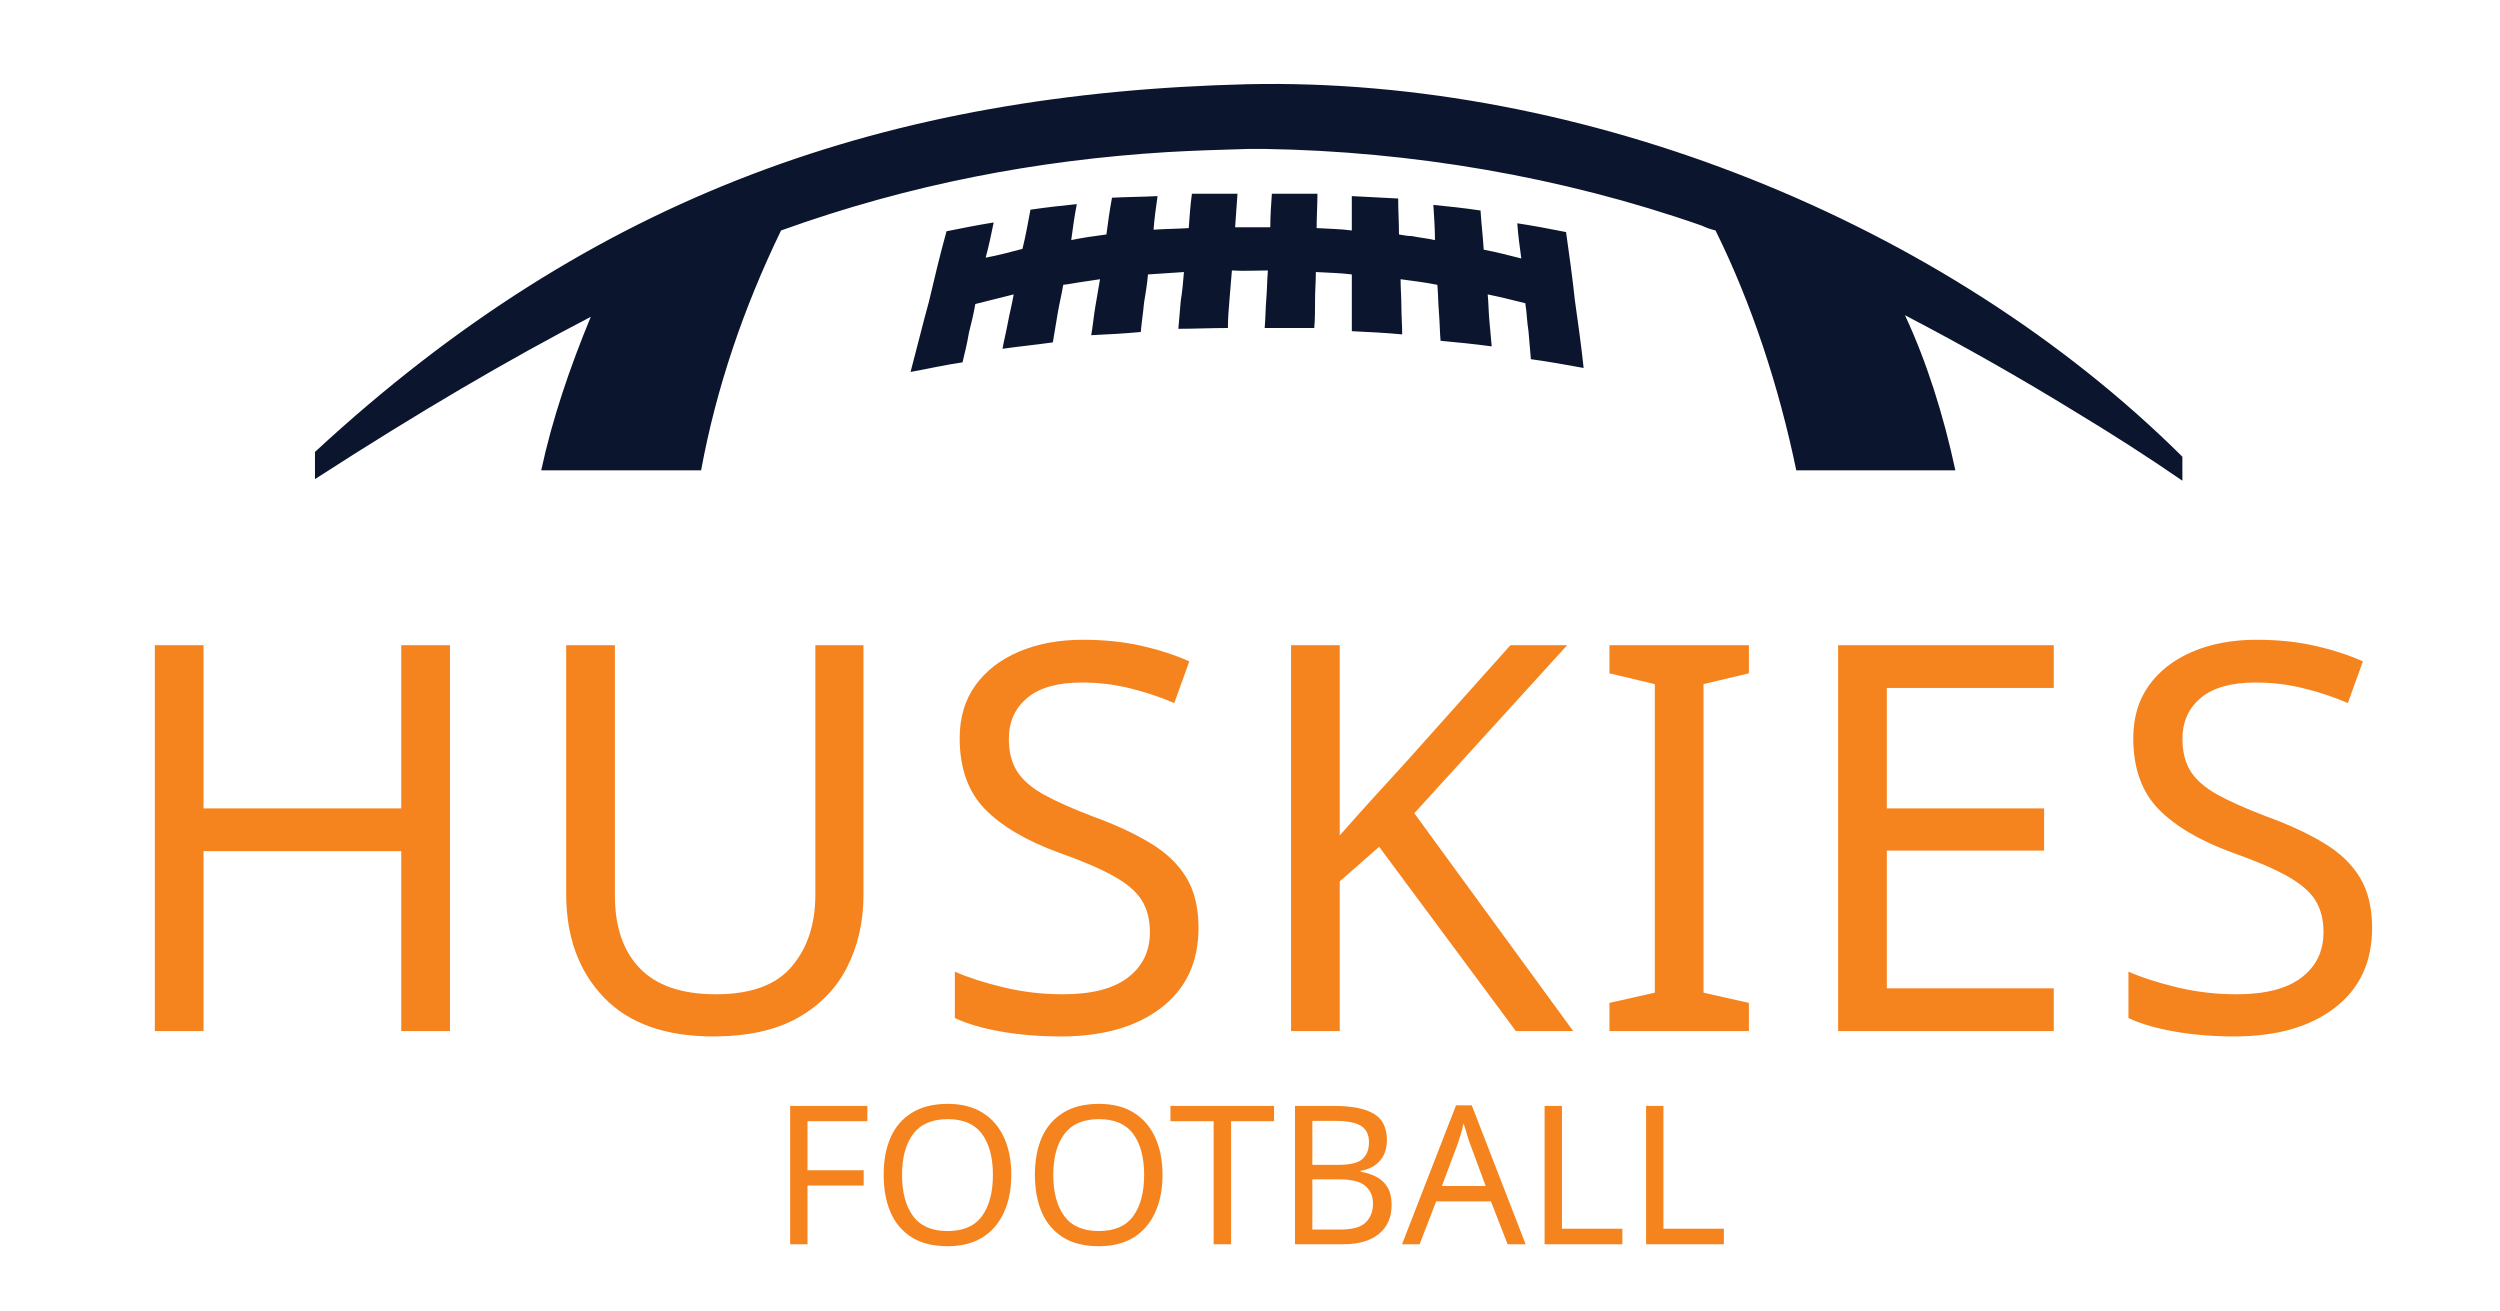
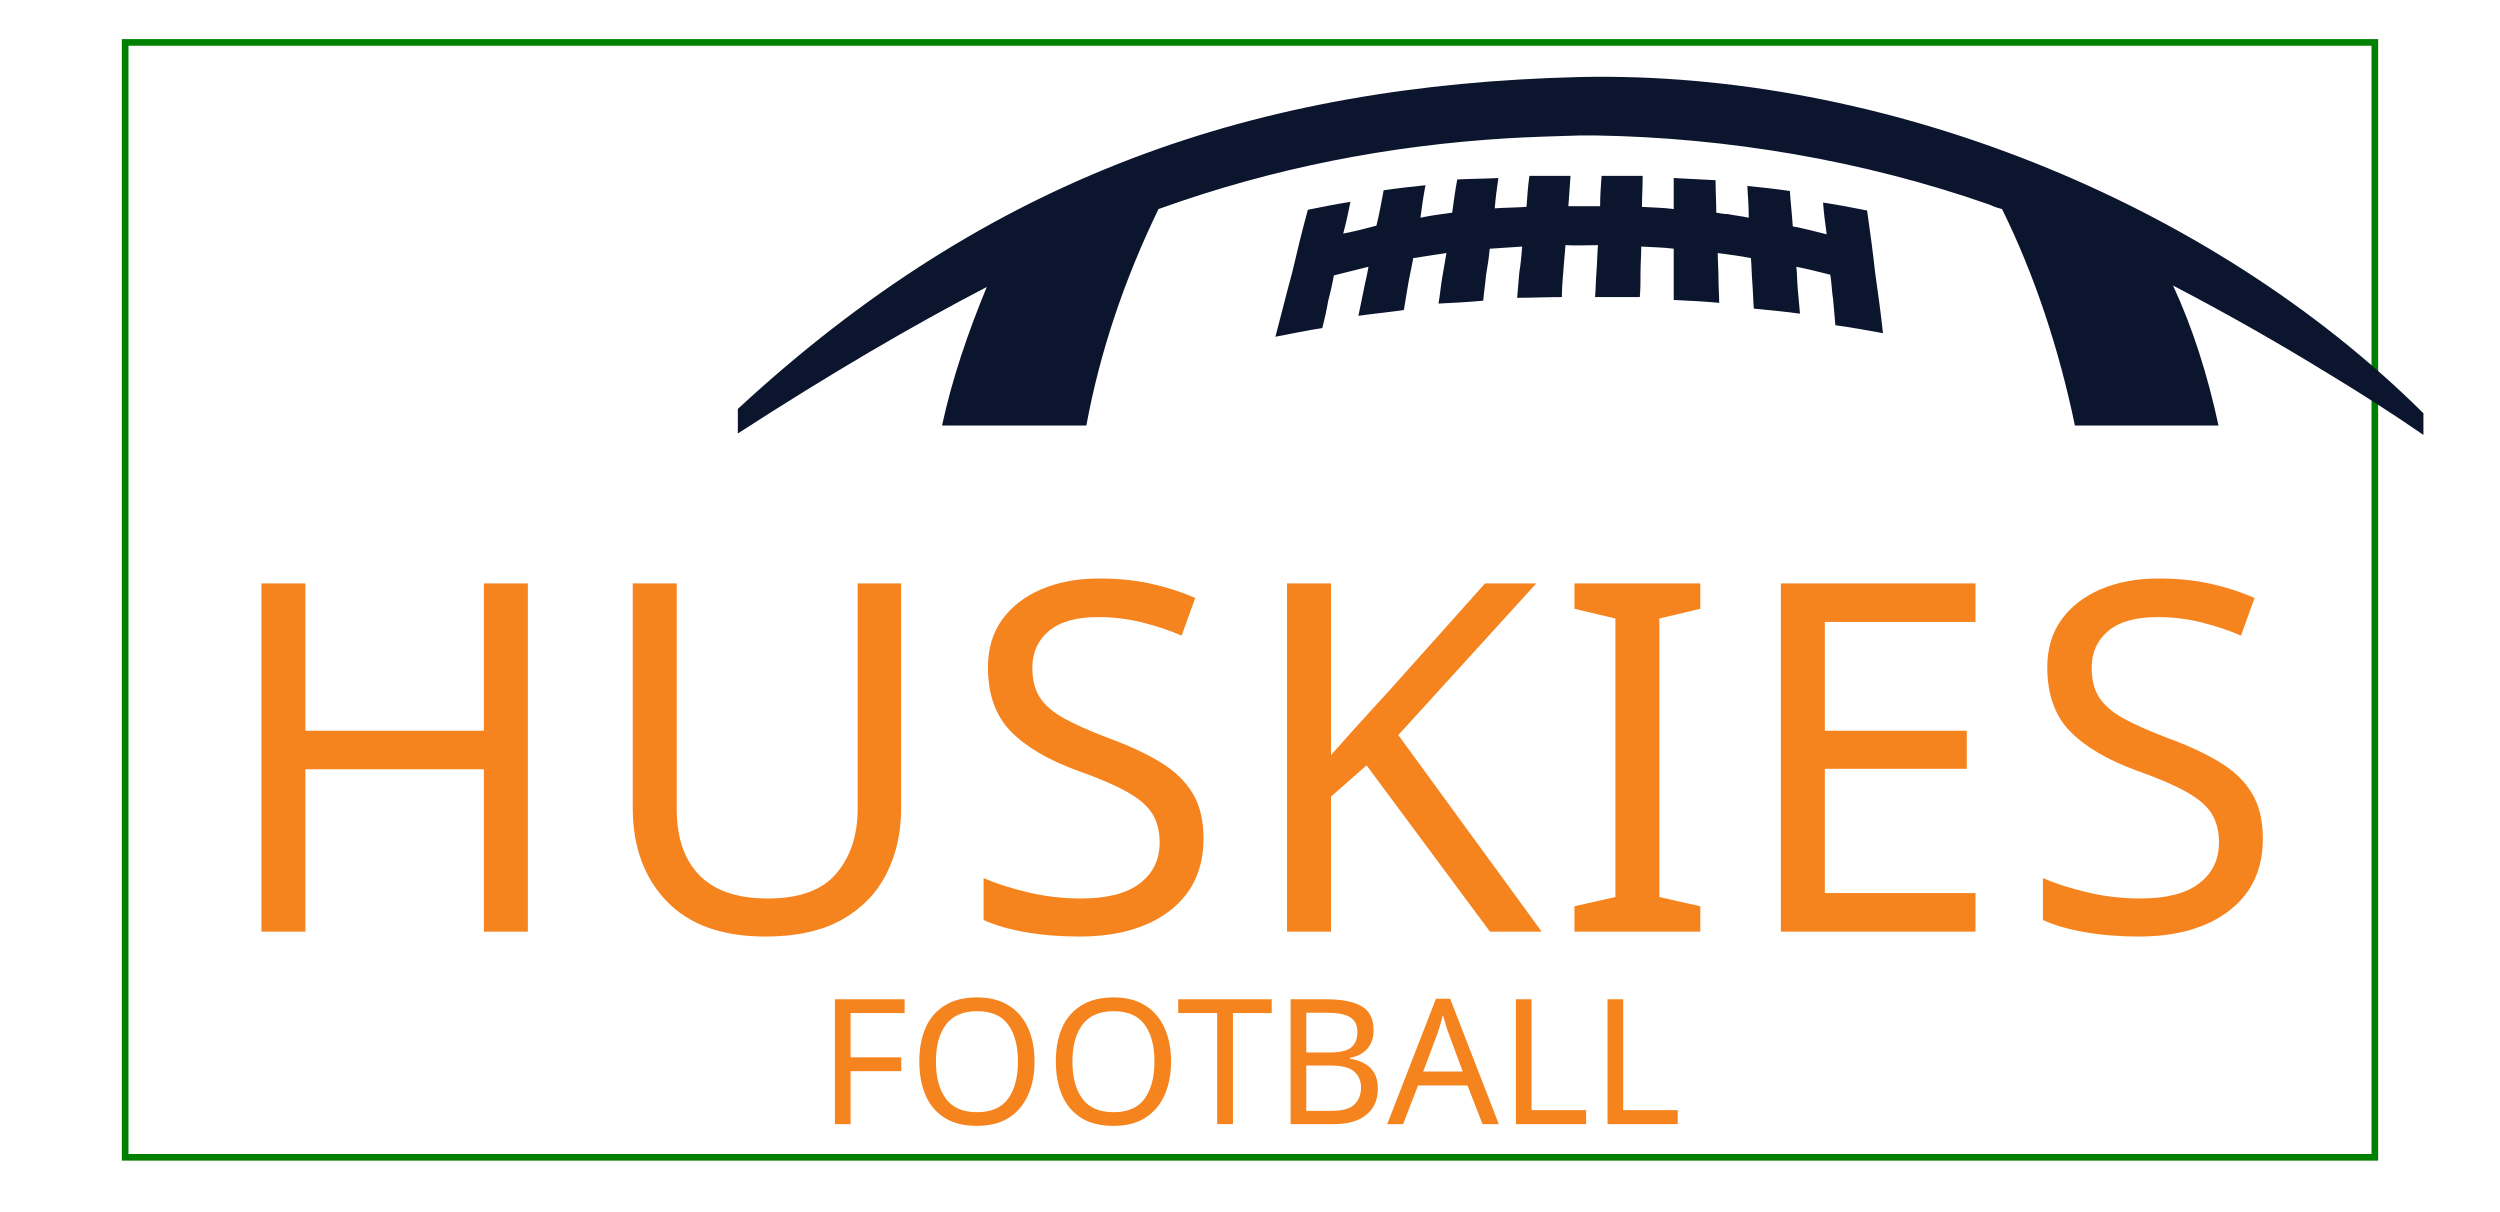
<svg xmlns="http://www.w3.org/2000/svg" version="1.1" id="layout" data-colorable="special_text" preserveAspectRatio="xMidYMid meet">
-   <svg viewBox="0 0 339 164" y="3.5%" height="92%">
+   <svg viewBox="0 0 339 168" y="3.5%" height="92%">
+     <rect x="0" y="0" width="100%" height="100%" fill="none" stroke="green" />
    <defs>
      <style type="text/css">
                
			#layout svg {
					overflow: visible;
				}
				@font-face {
	font-family: 'condensed_block';
	src: url('http://richardsonsports.com/customizer/fonts/aoalpha0.woff') format('woff');
	font-weight: bold;
					}
				 @font-face {
	font-family: 'square';
	src: url('http://richardsonsports.com/customizer/fonts/sqr721be.woff') format('woff');
	font-weight: normal;
	font-style: normal;
							}
			
            </style>
    </defs>
-     <svg class="draggable" viewBox="0 0 334 70" y="0" height="70">
+     <svg class="draggable" viewBox="0 0 234 70" y="0" height="70">
      <path fill="#0B162E" class="drag-target color-1" transform="translate(-59.95)" d="M190.999 28.807c1.74-.326 3.371-.761 5.002-1.196.435-1.74.761-3.588 1.087-5.328 2.175-.326 4.241-.544 6.307-.761-.326 1.631-.544 3.262-.761 4.893 1.522-.326 3.153-.544 4.784-.761.217-1.631.435-3.262.761-5.002 2.066-.109 4.132-.109 6.198-.217-.217 1.522-.435 3.045-.544 4.567 1.522-.109 3.153-.109 4.784-.217.109-1.522.217-3.153.435-4.676h6.198l-.326 4.567h4.784c0-1.522.109-3.045.217-4.567h6.198c0 1.522-.109 3.153-.109 4.676 1.631.109 3.262.109 4.784.326v-4.676c2.066.109 4.241.217 6.307.326 0 1.631.109 3.262.109 4.893.652.109 1.196.217 1.74.217 1.087.217 2.175.326 3.153.544 0-1.522-.109-3.153-.217-4.784 2.175.217 4.241.435 6.415.761.109 1.74.326 3.588.435 5.328 1.74.326 3.371.761 5.11 1.196-.217-1.631-.435-3.153-.544-4.784 2.175.326 4.458.761 6.633 1.196.435 3.045.87 6.198 1.196 9.242.435 3.045.87 6.198 1.196 9.242-2.392-.435-4.784-.87-7.176-1.196-.109-1.305-.217-2.501-.326-3.806-.217-1.305-.217-2.501-.435-3.806-1.74-.435-3.479-.87-5.11-1.196.109 1.087.109 2.283.217 3.479l.326 3.588c-2.392-.326-4.676-.544-6.959-.761-.109-1.305-.109-2.501-.217-3.806-.109-1.305-.109-2.61-.217-3.806-1.631-.326-3.371-.544-5.002-.761 0 1.196.109 2.501.109 3.697 0 1.305.109 2.501.109 3.806-2.283-.217-4.567-.326-6.85-.435v-3.914-3.806c-1.631-.217-3.262-.217-4.893-.326 0 1.305-.109 2.501-.109 3.806 0 1.305 0 2.61-.109 3.806h-6.741c.109-1.305.109-2.61.217-3.914.109-1.305.109-2.61.217-3.914-1.631 0-3.262.109-4.893 0l-.326 3.914c-.109 1.304-.217 2.61-.217 3.914-2.283 0-4.567.109-6.741.109.109-1.305.217-2.501.326-3.806.217-1.305.326-2.61.435-3.914l-4.893.326c-.109 1.305-.326 2.61-.544 3.914-.109 1.305-.326 2.61-.435 3.914-2.283.217-4.458.326-6.741.435.217-1.196.326-2.501.544-3.806.217-1.196.435-2.501.652-3.806-.761.109-1.414.217-2.175.326-.87.109-1.848.326-2.827.435-.217 1.305-.544 2.61-.761 3.914l-.652 3.914c-2.283.326-4.567.544-6.85.87.217-1.196.544-2.501.761-3.697.217-1.196.544-2.392.761-3.697l-5.219 1.305c-.217 1.305-.544 2.61-.87 3.914-.217 1.305-.544 2.718-.87 4.023-2.283.326-4.676.87-7.068 1.305.87-3.262 1.631-6.415 2.501-9.568.761-3.262 1.522-6.415 2.392-9.568 2.175-.435 4.349-.87 6.415-1.196-.327 1.633-.654 3.155-1.088 4.786zm148.42 21.095a379.15 379.15 0 0 0-23.378-13.265c2.936 6.307 5.219 13.483 6.85 21.094h-21.638c-2.392-11.526-6.089-22.725-10.982-32.62l-.761-.217c-.326-.109-.652-.217-1.087-.435-19.246-6.741-39.688-10.112-59.368-10.438h-2.392c-3.697.109-7.394.217-11.091.435-17.506 1.087-34.903 4.349-52.409 10.656-5.11 10.547-8.807 21.42-10.873 32.62h-21.747c1.522-7.068 3.914-14.027 6.741-20.877-11.091 5.763-23.378 12.939-37.513 22.073v-3.697C137.719 20.11 177.841 6.41 226.662 5.214c45.559-.979 94.815 18.593 127.109 50.67v3.262c-4.892-3.373-9.677-6.417-14.352-9.244z" />
    </svg>
    <svg id="main_text-wrapper" class="draggable" preserveAspectRatio="xMidYMin meet" y="134" height="106">
      <text id="main_text" data-name="main_text" data-text-max="12" class="main_text text drag-target" x="50%" fill="#F5831E" font-family="condensed_block" stroke="#F5831E" stroke-width="0px" font-size="73.5px" data-font-max="73.5" text-anchor="middle" letter-spacing="2">HUSKIES</text>
    </svg>
    <svg id="bottom_text-wrapper" class="draggable" preserveAspectRatio="xMidYMin meet" y="163" height="30">
      <text id="bottom_text" data-name="bottom_text" data-text-max="12" class="bottom_text text drag-target" x="50%" fill="#F5831E" font-family="square" stroke="#F5831E" stroke-width="0px" font-size="26.34px" data-font-max="26.4" text-anchor="middle" letter-spacing="0">FOOTBALL</text>
    </svg>
  </svg>
</svg>
